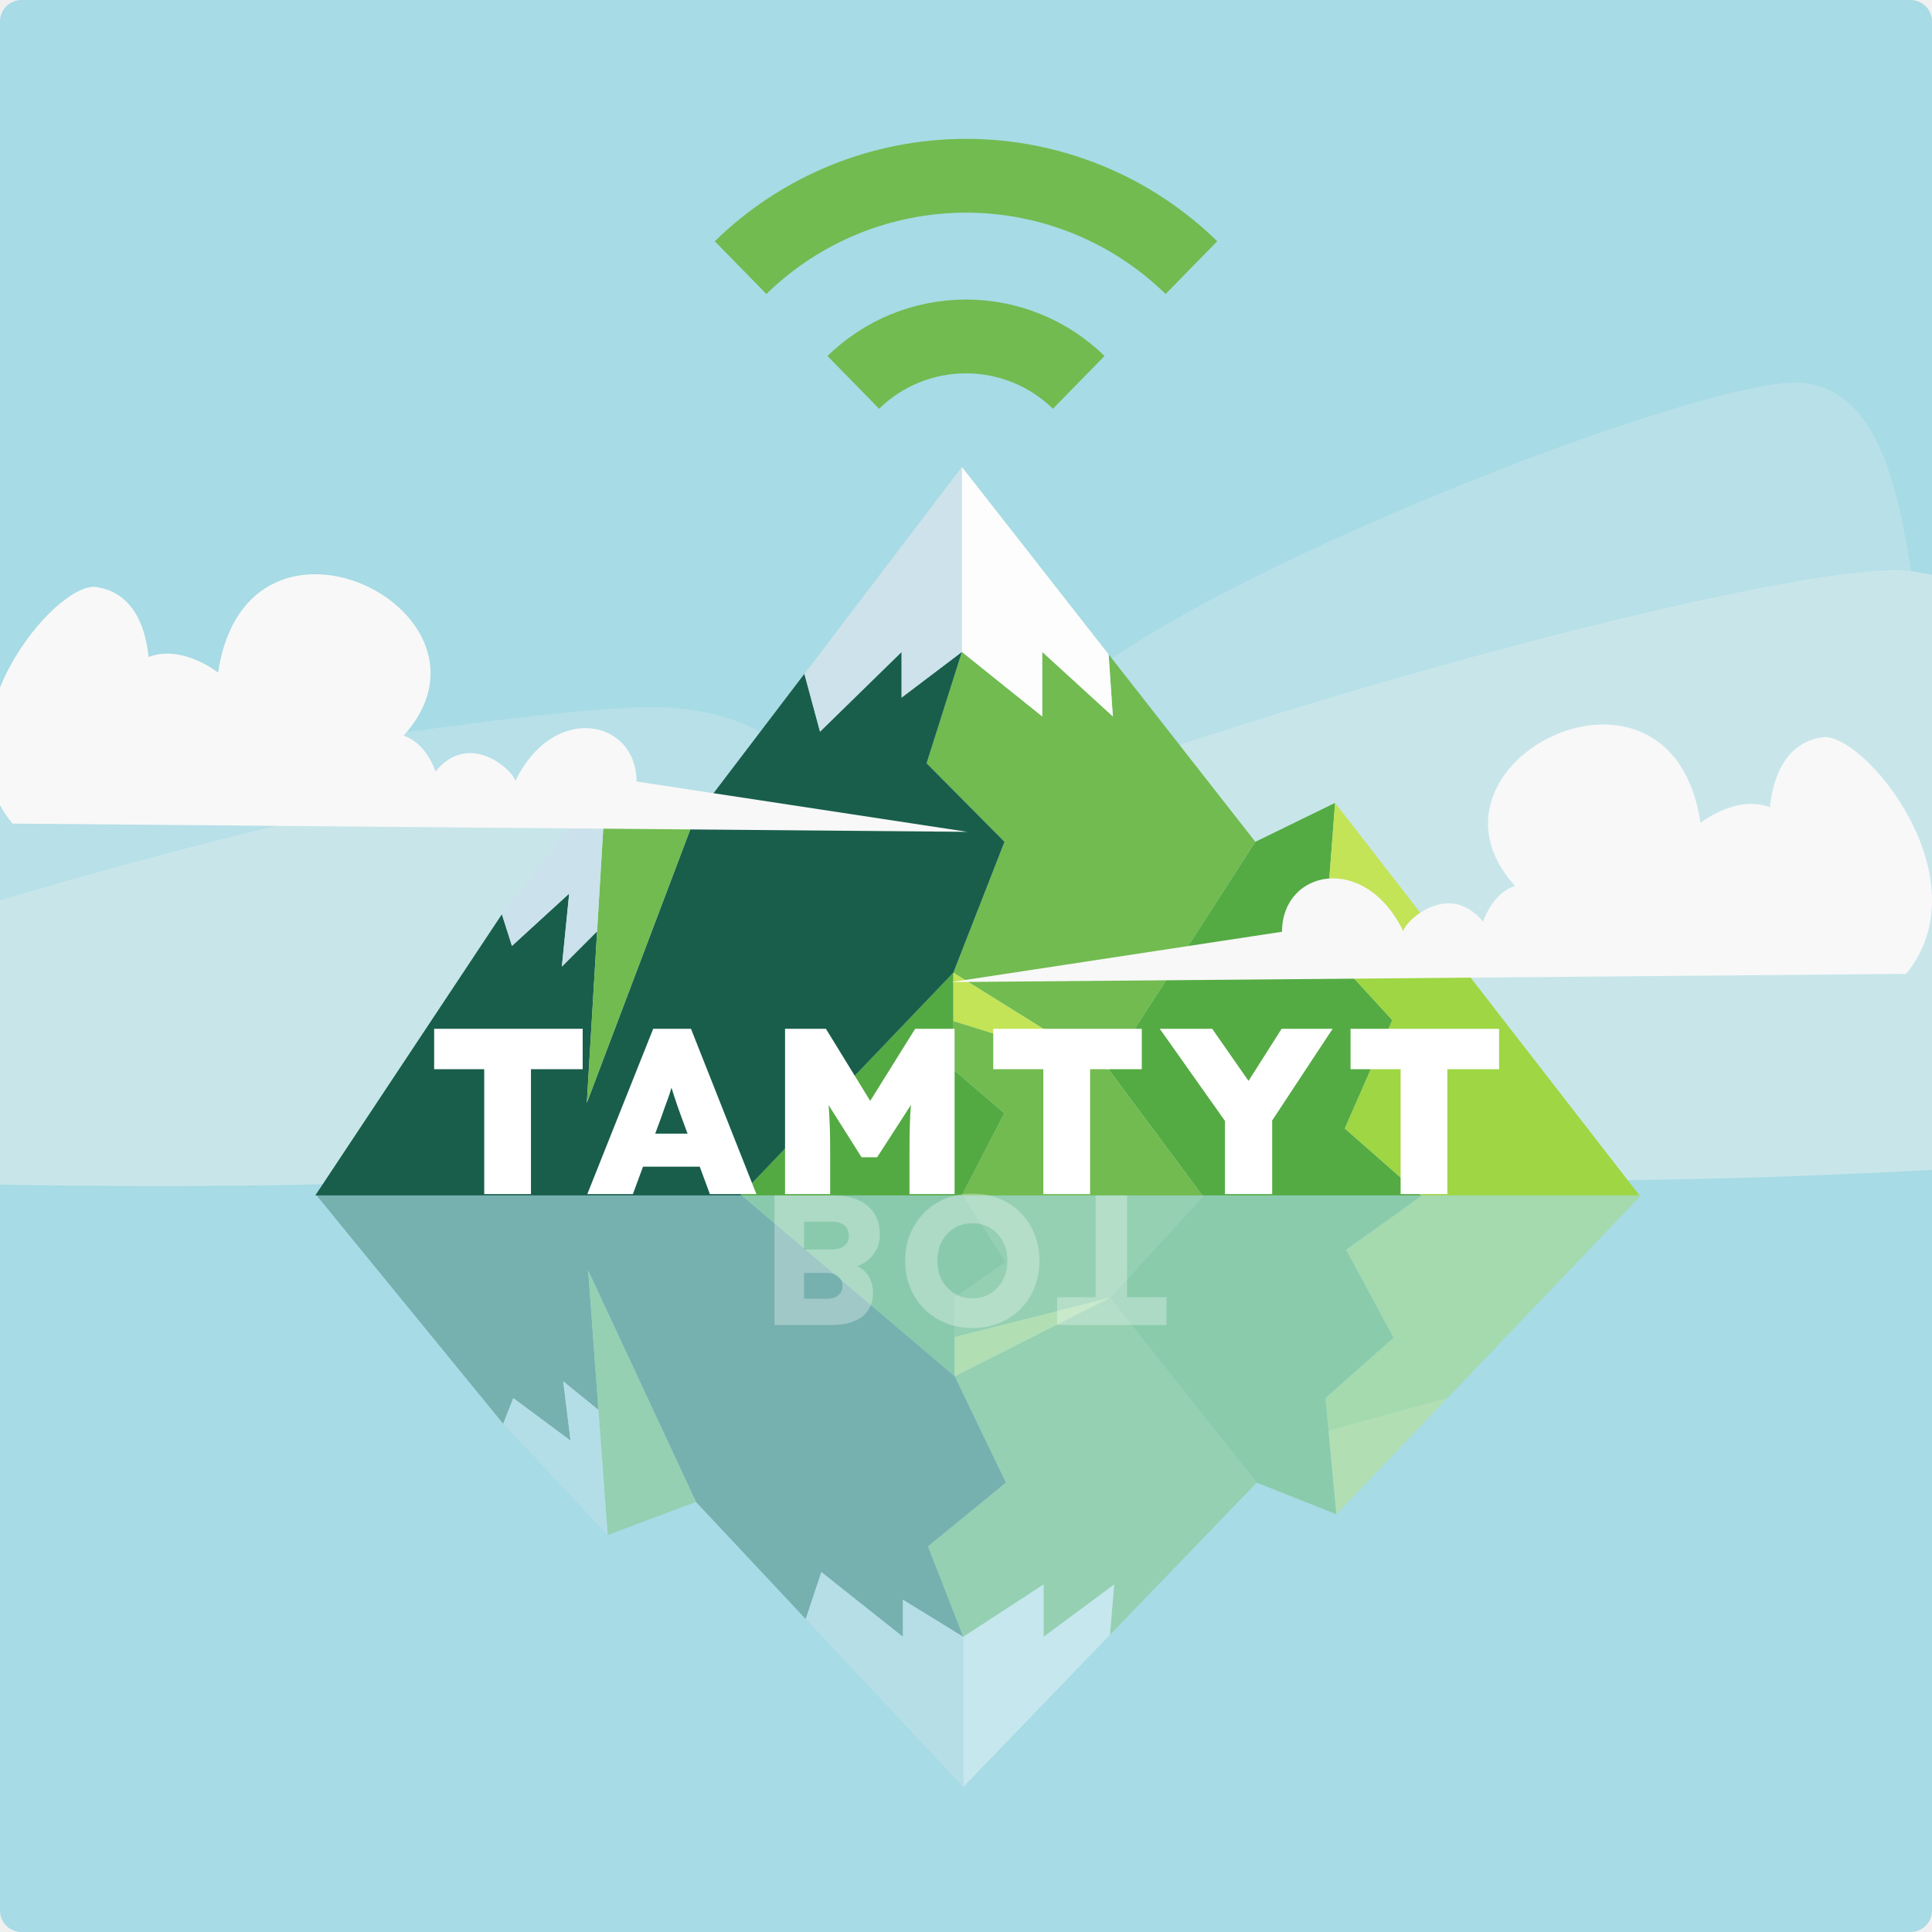
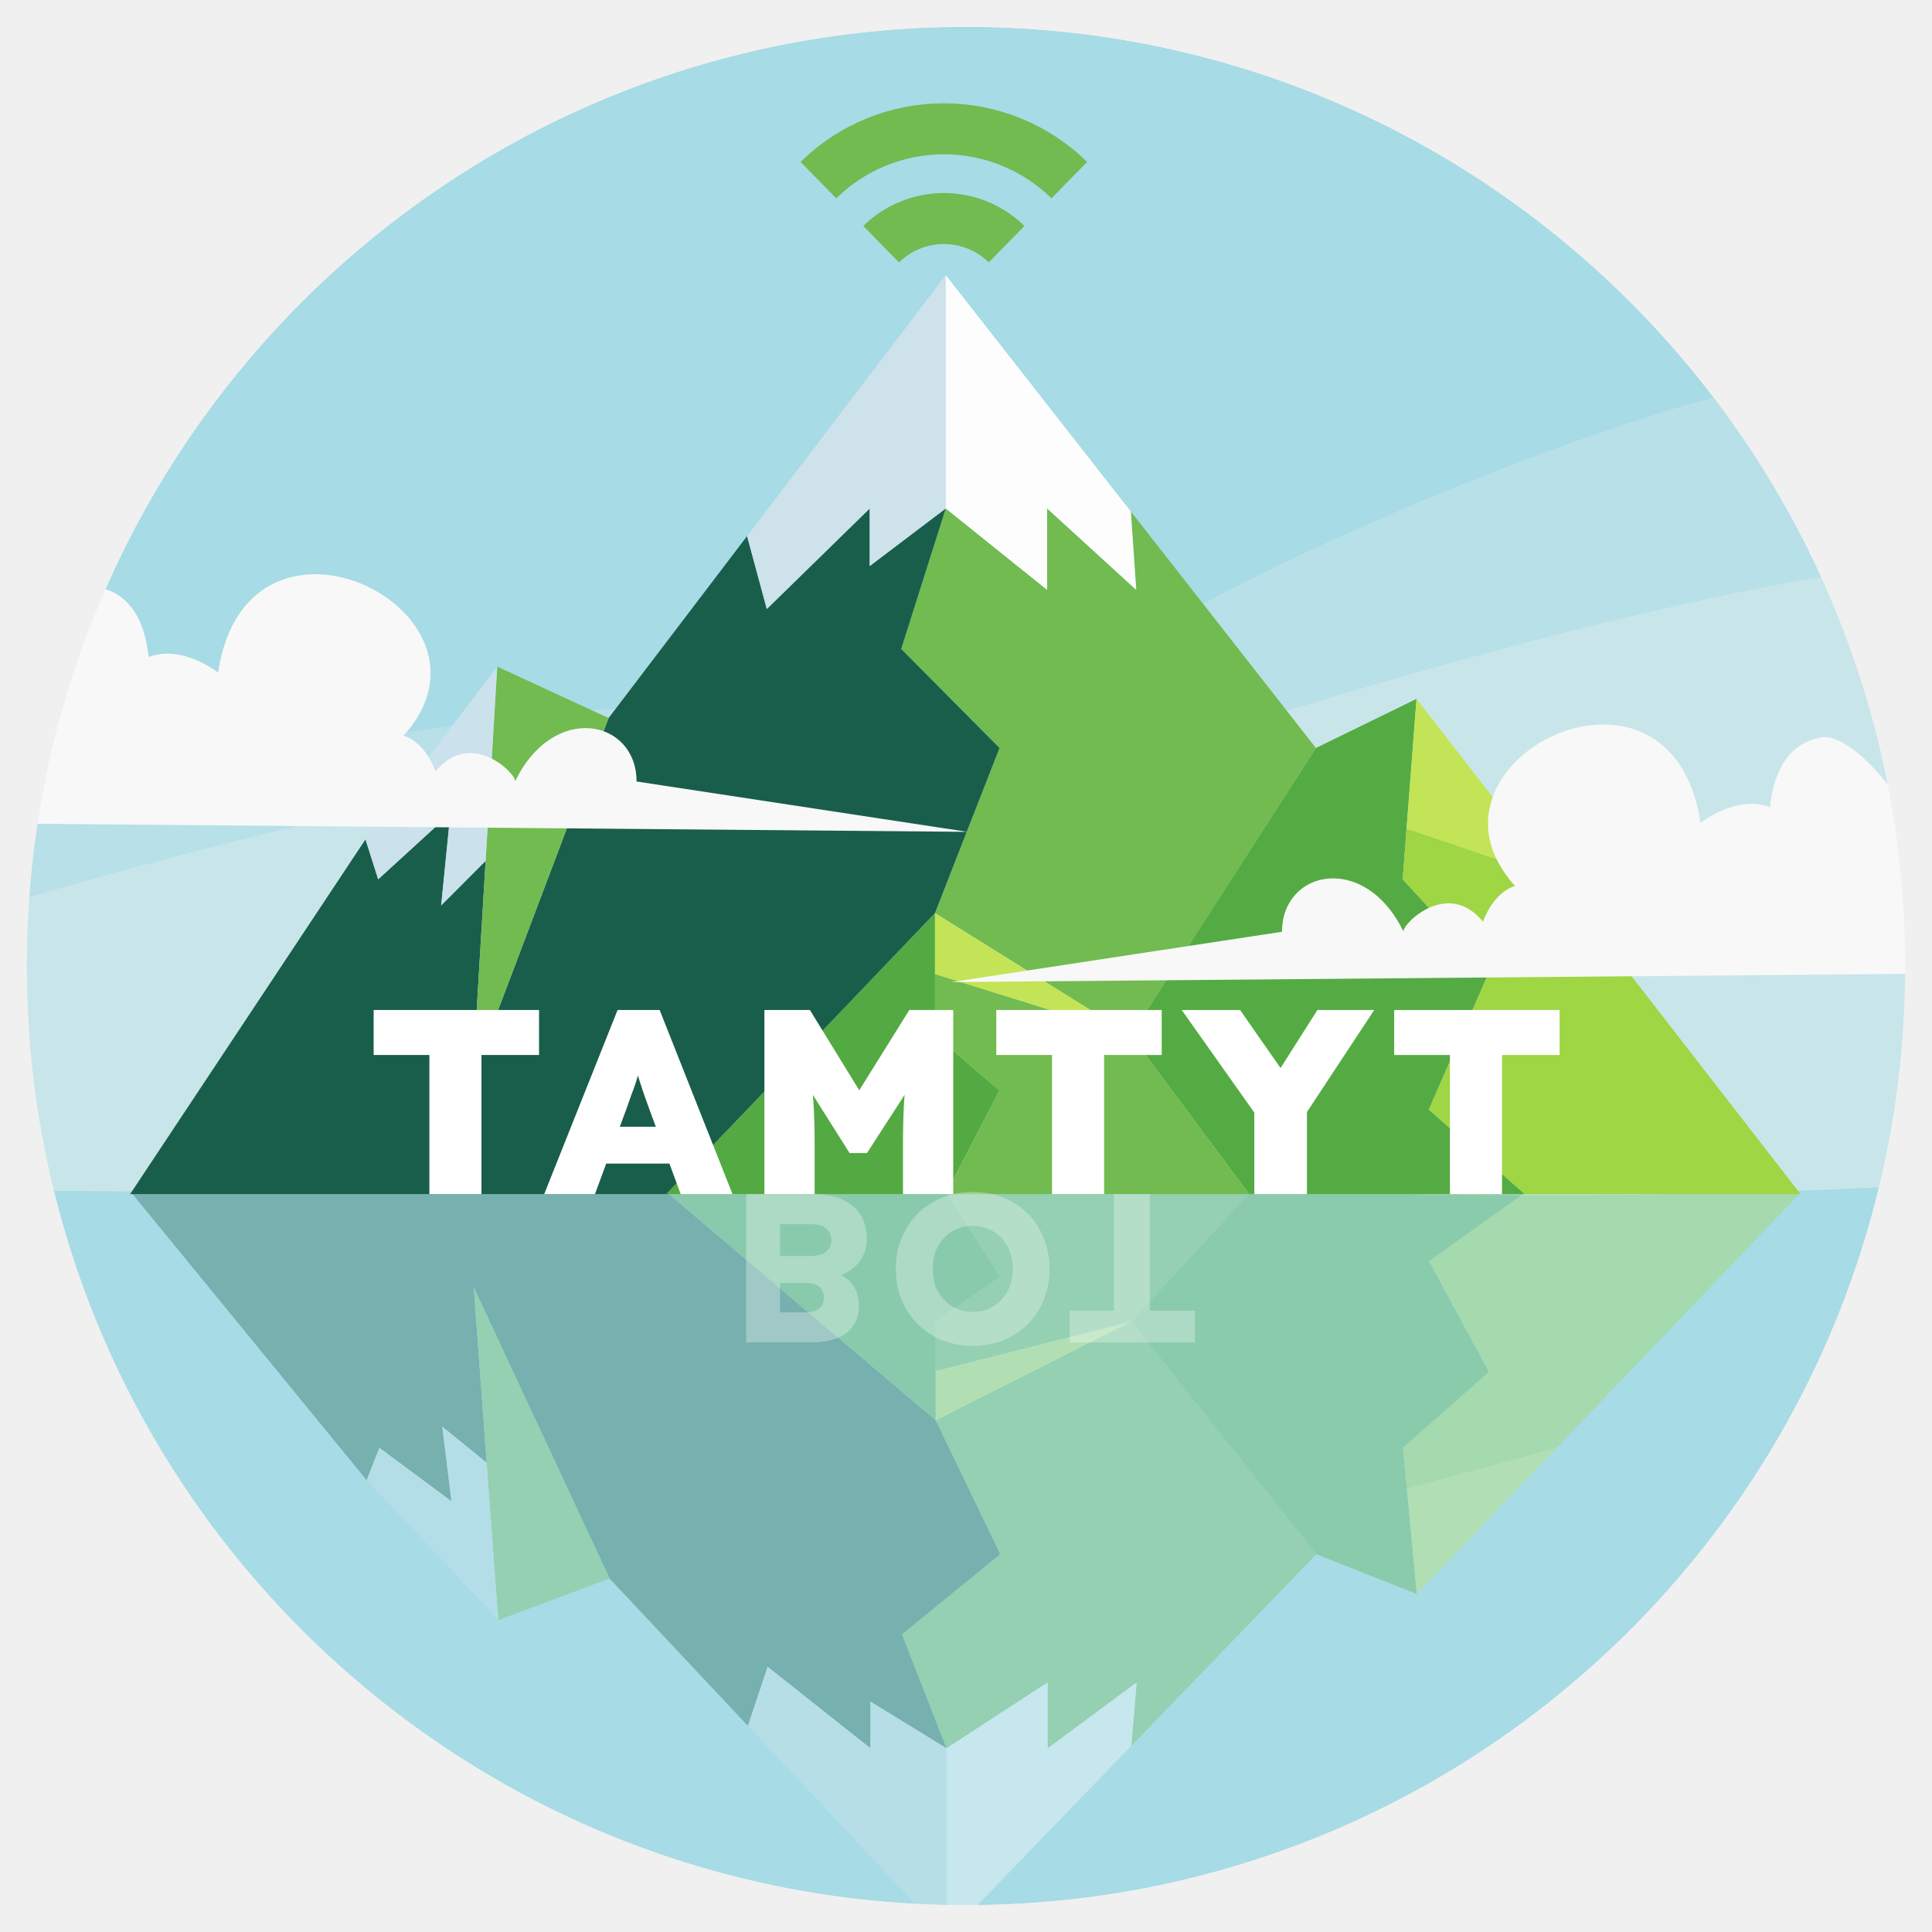
<svg xmlns="http://www.w3.org/2000/svg" width="1440" height="1440" viewBox="0 0 1440 1440" fill="none">
-   <g clip-path="url(#clip0_139_2)">
-     <rect width="1440" height="1440" rx="16" fill="#A7DBE5" />
+   <mask id="mask0_139_2" style="mask-type:alpha" maskUnits="userSpaceOnUse" x="20" y="20" width="1400" height="1400">
    <circle cx="720" cy="720" r="700" transform="rotate(180 720 720)" fill="#A7DBE5" />
+   </mask>
+   <g mask="url(#mask0_139_2)">
    <circle cx="720" cy="720" r="700" fill="#A7DBE5" />
    <path d="M-460 720.993C-416.875 659.005 376.814 519.939 497.015 527.28C617.215 534.62 627.026 621.369 653 720.993C307.765 737.586 57.735 736.408 -460 720.993Z" fill="#B7E0E8" />
    <path d="M771 547.738C796.883 463.783 1273.24 275.437 1345.38 285.379C1417.52 295.321 1423.41 412.811 1439 547.738C1231.8 570.211 1081.73 568.616 771 547.738Z" fill="#B7E0E8" />
-     <path d="M-457 866.281C-417.633 774.803 306.885 569.58 416.609 580.413C526.334 591.246 535.29 719.263 559 866.281C243.853 890.767 15.614 889.03 -457 866.281Z" fill="#C8E6EA" />
+     <path d="M-457 870.281C-417.633 778.803 306.885 573.58 416.609 584.413C526.334 595.246 535.29 723.263 559 870.281C243.853 894.767 15.614 893.03 -457 870.281Z" fill="#C8E6EA" />
    <path d="M548 711.281C587.367 619.803 1311.88 414.58 1421.61 425.413C1531.33 436.246 1540.29 564.263 1564 711.281C1248.85 735.767 1020.61 734.03 548 711.281Z" fill="#C8E6EA" />
-     <path d="M568 862.281C607.367 770.803 1331.88 565.58 1441.61 576.413C1551.33 587.246 1560.29 715.263 1584 862.281C1268.85 886.767 1040.61 885.03 568 862.281Z" fill="#C8E6EA" />
-     <path d="M776.829 533.99L716.928 485.905L690.608 568.92L748.694 627.439L710.575 724.97L826.292 797.098L935.657 627.439L826.292 487.719L829.469 533.99L776.829 485.905V533.99Z" fill="#71BB50" />
-     <path d="M995.103 598.406L935.657 627.439L826.292 797.098L896.177 891H1059.09L1002.36 841.1L1037.76 760.353L986.935 705.01L989.229 675.07L995.103 598.406Z" fill="#54AB43" />
-     <path d="M710.575 797.098V761.034V724.97L551.748 891H716.928L748.694 829.759L710.575 797.098Z" fill="#54AA42" />
-     <path d="M235 891H551.748L710.575 724.97L748.694 627.439L690.608 568.92L716.928 485.905L672.003 519.927V485.905L611.194 545.331L599.54 502.236L517.713 609.747L437.392 822.048L445.046 694.123L418.786 720.434L424.232 665.997L381.575 705.01L374.073 681.421L235 891Z" fill="#195E4B" />
-     <path d="M517.713 609.747L451.913 579.353L445.046 694.123L437.392 822.048L517.713 609.747Z" fill="#71BB50" />
-     <path d="M451.913 579.353L374.073 681.421L381.575 705.01L424.232 665.997L418.786 720.434L445.046 694.123L451.913 579.353Z" fill="#CBE1EC" />
-     <path fill-rule="evenodd" clip-rule="evenodd" d="M599.54 502.236L716.928 348V433.737V485.905L672.003 519.927V485.905L611.194 545.331L599.54 502.236Z" fill="#CDE2EA" />
-     <path d="M716.928 485.905L776.829 533.99V485.905L829.469 533.99L826.292 487.719L716.928 348V433.737V485.905Z" fill="#FCFDFC" />
-     <path fill-rule="evenodd" clip-rule="evenodd" d="M1077.77 705.01L1222 891H1059.09L1002.36 841.1L1037.76 760.353L986.935 705.01L989.229 675.07L1077.77 705.01Z" fill="#9ED644" />
-     <path d="M995.103 598.406L989.229 675.07L1077.77 705.01L995.103 598.406Z" fill="#C3E456" />
-     <path d="M710.575 797.098L748.694 829.759L716.928 891H896.177L826.292 797.098L710.575 761.034V797.098Z" fill="#71BB50" />
-     <path d="M826.292 797.098L710.575 724.97V761.034L826.292 797.098Z" fill="#C3E456" />
+     <path d="M568 873.281C607.367 781.803 1331.88 576.58 1441.61 587.413C1551.33 598.246 1560.29 726.263 1584 873.281C1268.85 897.767 1040.61 896.03 568 873.281Z" fill="#C8E6EA" />
+     <path d="M780.462 439.628L704.903 378.968L671.703 483.693L744.972 557.515L696.89 680.551L842.855 771.541L980.807 557.515L842.855 381.257L846.862 439.628L780.462 378.968V439.628Z" fill="#71BB50" />
+     <path d="M1055.79 520.89L980.807 557.515L842.855 771.541L931.007 890H1136.5L1064.95 827.051L1109.6 725.188L1045.49 655.372L1048.38 617.602L1055.79 520.89Z" fill="#54AB43" />
+     <path d="M696.89 771.541V726.046V680.551L496.545 890H704.903L744.972 812.744L696.89 771.541Z" fill="#54AA42" />
+     <path d="M97 890H496.545L696.89 680.551L744.972 557.515L671.703 483.693L704.903 378.968L648.235 421.888V378.968L571.531 453.935L556.83 399.57L453.614 535.196L352.297 803.016L361.952 641.637L328.828 674.829L335.697 606.157L281.89 655.372L272.427 625.614L97 890Z" fill="#195E4B" />
+     <path d="M453.614 535.196L370.614 496.855L361.952 641.637L352.297 803.016L453.614 535.196Z" fill="#71BB50" />
+     <path d="M370.614 496.855L272.427 625.614L281.89 655.372L335.697 606.157L328.828 674.829L361.952 641.637L370.614 496.855Z" fill="#CBE1EC" />
+     <path fill-rule="evenodd" clip-rule="evenodd" d="M556.83 399.57L704.903 205V313.158V378.968L648.235 421.888V378.968L571.531 453.935L556.83 399.57Z" fill="#CDE2EA" />
+     <path d="M704.903 378.968L780.462 439.628V378.968L846.862 439.628L842.855 381.257L704.903 205V313.158V378.968Z" fill="#FCFDFC" />
+     <path fill-rule="evenodd" clip-rule="evenodd" d="M1160.07 655.372L1342 890H1136.5L1064.95 827.051L1109.6 725.188L1045.49 655.372L1048.38 617.602L1160.07 655.372Z" fill="#9ED644" />
+     <path d="M1055.79 520.89L1048.38 617.602L1160.07 655.372L1055.79 520.89Z" fill="#C3E456" />
+     <path d="M696.89 771.541L744.972 812.744L704.903 890H931.007L842.855 771.541L696.89 726.046V771.541Z" fill="#71BB50" />
+     <path d="M842.855 771.541L696.89 680.551V726.046L842.855 771.541Z" fill="#C3E456" />
    <path d="M709 732L1420.7 725.86C1479.28 654.61 1388.7 544.775 1358.05 549.551C1327.4 554.326 1320.93 585.339 1319.23 601.699C1294.18 592.015 1267.47 613.297 1267.47 613.297C1245.67 467.988 1046.12 568.271 1129.21 660.369C1112.31 665.486 1105.38 686.975 1105.38 686.975C1078.51 654.353 1044.28 689.749 1046.12 694.479C1017.52 635.128 955.543 648.089 955.543 694.479L709 732Z" fill="#F8F8F8" />
    <path d="M721 620L9.295 613.86C-49.276 542.61 41.305 432.775 71.953 437.551C102.6 442.326 109.068 473.339 110.773 489.699C135.822 480.015 162.533 501.297 162.533 501.297C184.327 355.988 383.877 456.271 300.788 548.369C317.687 553.486 324.625 574.975 324.625 574.975C351.486 542.354 385.719 577.749 383.877 582.479C412.481 523.128 474.457 536.089 474.457 582.479L721 620Z" fill="#F8F8F8" />
    <g opacity="0.35">
-       <path d="M777.829 1180.95L717.928 1220L691.608 1152.58L749.694 1105.05L711.575 1025.84L827.292 967.263L936.657 1105.05L827.292 1218.53L830.469 1180.95L777.829 1220V1180.95Z" fill="#71BB50" />
-       <path d="M996.103 1128.63L936.657 1105.05L827.292 967.263L897.177 891H1060.09L1003.36 931.526L1038.76 997.105L987.935 1042.05L990.229 1066.37L996.103 1128.63Z" fill="#54AB43" />
-       <path d="M711.575 967.263V996.553V1025.84L552.748 891H717.928L749.694 940.737L711.575 967.263Z" fill="#54AA42" />
-       <path d="M236 891H552.748L711.575 1025.84L749.694 1105.05L691.608 1152.58L717.928 1220L673.003 1192.37V1220L612.194 1171.74L600.54 1206.74L518.713 1119.42L438.392 947L446.046 1050.89L419.786 1029.53L425.232 1073.74L382.575 1042.05L375.073 1061.21L236 891Z" fill="#195E4B" />
-       <path d="M518.713 1119.42L452.913 1144.11L446.046 1050.89L438.392 947L518.713 1119.42Z" fill="#71BB50" />
-       <path d="M452.913 1144.11L375.073 1061.21L382.575 1042.05L425.232 1073.74L419.786 1029.53L446.046 1050.89L452.913 1144.11Z" fill="#CBE1EC" />
-       <path fill-rule="evenodd" clip-rule="evenodd" d="M600.54 1206.74L717.928 1332V1262.37V1220L673.003 1192.37V1220L612.194 1171.74L600.54 1206.74Z" fill="#CDE2EA" />
-       <path d="M717.928 1220L777.829 1180.95V1220L830.469 1180.95L827.292 1218.53L717.928 1332V1262.37V1220Z" fill="#FCFDFC" />
-       <path fill-rule="evenodd" clip-rule="evenodd" d="M1078.77 1042.05L1223 891H1060.09L1003.36 931.526L1038.76 997.105L987.935 1042.05L990.229 1066.37L1078.77 1042.05Z" fill="#9ED644" />
-       <path d="M996.103 1128.63L990.229 1066.37L1078.77 1042.05L996.103 1128.63Z" fill="#C3E456" />
-       <path d="M711.575 967.263L749.694 940.737L717.928 891H897.177L827.292 967.263L711.575 996.553V967.263Z" fill="#71BB50" />
-       <path d="M827.292 967.263L711.575 1025.84V996.553L827.292 967.263Z" fill="#C3E456" />
+       <path d="M780.913 1253.9L705.415 1303.05L672.242 1218.2L745.452 1158.39L697.408 1058.7L843.256 984.977L981.097 1158.39L843.256 1301.19L847.26 1253.9L780.913 1303.05V1253.9Z" fill="#71BB50" />
+       <path d="M1056.02 1188.06L981.097 1158.39L843.256 984.977L931.337 889H1136.67L1065.17 940.002L1109.79 1022.53L1045.73 1079.1L1048.62 1109.7L1056.02 1188.06Z" fill="#54AB43" />
+       <path d="M697.408 984.977V1021.84V1058.7L497.224 889H705.415L745.452 951.594L697.408 984.977Z" fill="#54AA42" />
+       <path d="M98 889H497.224L697.408 1058.7L745.452 1158.39L672.242 1218.2L705.415 1303.05L648.792 1268.27V1303.05L572.15 1242.31L557.461 1286.36L454.327 1176.47L353.091 959.476L362.739 1090.23L329.641 1063.34L336.505 1118.97L282.741 1079.1L273.286 1103.21L98 889Z" fill="#195E4B" />
+       <path d="M454.327 1176.47L371.394 1207.53L362.739 1090.23L353.091 959.476L454.327 1176.47Z" fill="#71BB50" />
+       <path d="M371.394 1207.53L273.286 1103.21L282.741 1079.1L336.505 1118.97L329.641 1063.34L362.739 1090.23L371.394 1207.53Z" fill="#CBE1EC" />
+       <path fill-rule="evenodd" clip-rule="evenodd" d="M557.461 1286.36L705.415 1444V1356.37V1303.05L648.792 1268.27V1303.05L572.15 1242.31L557.461 1286.36Z" fill="#CDE2EA" />
+       <path d="M705.415 1303.05L780.913 1253.9V1303.05L847.26 1253.9L843.256 1301.19L705.415 1444V1356.37V1303.05Z" fill="#FCFDFC" />
+       <path fill-rule="evenodd" clip-rule="evenodd" d="M1160.22 1079.1L1342 889H1136.67L1065.17 940.002L1109.79 1022.53L1045.73 1079.1L1048.62 1109.7L1160.22 1079.1Z" fill="#9ED644" />
+       <path d="M1056.02 1188.06L1048.62 1109.7L1160.22 1079.1L1056.02 1188.06Z" fill="#C3E456" />
+       <path d="M697.408 984.977L745.452 951.594L705.415 889H931.337L843.256 984.977L697.408 1021.84V984.977Z" fill="#71BB50" />
+       <path d="M843.256 984.977L697.408 1058.7V1021.84L843.256 984.977Z" fill="#C3E456" />
    </g>
-     <path d="M552 199.479C596.863 155.586 657.179 131 720 131C782.821 131 843.137 155.586 888 199.479M636 285C658.431 263.053 688.59 250.761 720 250.761C751.41 250.761 781.569 263.053 804 285" stroke="#71BB50" stroke-width="55" stroke-linejoin="round" />
-     <path d="M360.909 890V796.896H323.597V766.8H434.301V796.896H395.757V890H360.909ZM437.751 890L486.855 766.8H515.015L563.767 890H529.095L507.975 832.8C506.801 829.632 505.745 826.699 504.807 824C503.868 821.301 502.988 818.661 502.167 816.08C501.345 813.499 500.524 810.859 499.703 808.16C498.999 805.461 498.353 802.528 497.767 799.36L503.399 799.184C502.695 802.587 501.932 805.637 501.111 808.336C500.407 811.035 499.644 813.616 498.823 816.08C498.001 818.544 497.063 821.125 496.007 823.824C495.068 826.523 494.012 829.515 492.839 832.8L471.719 890H437.751ZM461.687 869.584L472.071 844.944H529.095L538.775 869.584H461.687ZM585.13 890V766.8H615.578L660.458 839.84L636.698 839.664L682.106 766.8H711.498V890H677.882V857.088C677.882 846.528 678.117 837.024 678.586 828.576C679.173 820.128 680.111 811.739 681.402 803.408L685.274 813.792L653.77 862.544H642.154L611.354 813.792L615.226 803.408C616.517 811.269 617.397 819.365 617.866 827.696C618.453 835.909 618.746 845.707 618.746 857.088V890H585.13ZM777.637 890V796.896H740.325V766.8H851.029V796.896H812.485V890H777.637ZM913.011 890V828.576L914.243 837.2L864.435 766.8H903.507L941.523 821.36L920.931 820.832L955.251 766.8H993.267L945.571 839.136L948.211 827.168V890H913.011ZM1043.94 890V796.896H1006.63V766.8H1117.33V796.896H1078.79V890H1043.94Z" fill="white" />
-     <path d="M577.243 891V987.6H619.885C626.509 987.6 632.121 986.634 636.721 984.702C641.321 982.862 644.771 980.148 647.071 976.56C649.463 973.064 650.659 968.832 650.659 963.864C650.659 958.344 649.279 953.698 646.519 949.926C643.851 946.154 639.941 943.624 634.789 942.336L634.513 944.958C638.837 944.038 642.563 942.428 645.691 940.128C648.911 937.828 651.395 934.976 653.143 931.572C654.891 928.26 655.765 924.488 655.765 920.256C655.765 915.38 654.937 911.102 653.281 907.422C651.625 903.834 649.233 900.798 646.105 898.314C642.977 895.83 639.297 893.99 635.065 892.794C630.925 891.598 626.325 891 621.265 891H577.243ZM599.323 910.596H620.437C623.013 910.596 625.175 911.01 626.923 911.838C628.763 912.666 630.189 913.862 631.201 915.426C632.213 917.082 632.719 919.06 632.719 921.36C632.719 923.476 632.167 925.27 631.063 926.742C630.051 928.214 628.579 929.318 626.647 930.054C624.715 930.882 622.415 931.296 619.747 931.296H599.323V910.596ZM599.323 948.822H616.573C618.965 948.822 620.989 949.19 622.645 949.926C624.393 950.754 625.681 951.858 626.509 953.238C627.429 954.71 627.889 956.458 627.889 958.482C627.889 961.426 626.877 963.726 624.853 965.382C622.829 967.13 619.793 968.004 615.745 968.004H599.323V948.822ZM724.927 889.62C717.567 889.62 710.851 890.862 704.779 893.346C698.707 895.83 693.417 899.326 688.909 903.834C684.401 908.342 680.905 913.632 678.421 919.704C675.937 925.776 674.695 932.446 674.695 939.714C674.695 946.982 675.937 953.652 678.421 959.724C680.905 965.796 684.401 971.086 688.909 975.594C693.417 980.102 698.707 983.598 704.779 986.082C710.851 988.566 717.521 989.808 724.789 989.808C732.057 989.808 738.727 988.566 744.799 986.082C750.871 983.598 756.161 980.102 760.669 975.594C765.177 971.086 768.627 965.796 771.019 959.724C773.503 953.652 774.745 946.982 774.745 939.714C774.745 932.538 773.503 925.868 771.019 919.704C768.627 913.632 765.177 908.342 760.669 903.834C756.161 899.326 750.871 895.83 744.799 893.346C738.727 890.862 732.103 889.62 724.927 889.62ZM724.789 911.7C728.561 911.7 732.011 912.39 735.139 913.77C738.359 915.15 741.119 917.082 743.419 919.566C745.811 922.142 747.651 925.132 748.939 928.536C750.227 931.94 750.871 935.666 750.871 939.714C750.871 943.762 750.227 947.488 748.939 950.892C747.651 954.296 745.811 957.24 743.419 959.724C741.119 962.3 738.359 964.278 735.139 965.658C732.011 967.038 728.561 967.728 724.789 967.728C721.017 967.728 717.521 967.038 714.301 965.658C711.173 964.278 708.413 962.3 706.021 959.724C703.629 957.24 701.789 954.296 700.501 950.892C699.305 947.488 698.707 943.762 698.707 939.714C698.707 935.666 699.305 931.894 700.501 928.398C701.789 924.994 703.629 922.05 706.021 919.566C708.413 917.082 711.173 915.15 714.301 913.77C717.521 912.39 721.017 911.7 724.789 911.7ZM816.593 891V966.9H787.889V987.6H869.447V966.9H840.053V891H816.593Z" fill="white" fill-opacity="0.3" />
+     <path d="M610 134.241C634.968 109.73 668.537 96 703.5 96C738.463 96 772.032 109.73 797 134.241M656.75 182C669.234 169.744 686.019 162.879 703.5 162.879C720.981 162.879 737.766 169.744 750.25 182" stroke="#71BB50" stroke-width="38" stroke-linejoin="round" />
+     <path d="M320.046 890V786.316H278.494V752.8H401.778V786.316H358.854V890H320.046ZM405.62 890L460.304 752.8H491.664L545.956 890H507.344L483.824 826.3C482.517 822.772 481.341 819.505 480.296 816.5C479.251 813.495 478.271 810.555 477.356 807.68C476.441 804.805 475.527 801.865 474.612 798.86C473.828 795.855 473.109 792.588 472.456 789.06L478.728 788.864C477.944 792.653 477.095 796.051 476.18 799.056C475.396 802.061 474.547 804.936 473.632 807.68C472.717 810.424 471.672 813.299 470.496 816.304C469.451 819.309 468.275 822.641 466.968 826.3L443.448 890H405.62ZM432.276 867.264L443.84 839.824H507.344L518.124 867.264H432.276ZM569.747 890V752.8H603.655L653.635 834.14L627.175 833.944L677.743 752.8H710.475V890H673.039V853.348C673.039 841.588 673.3 831.004 673.823 821.596C674.476 812.188 675.522 802.845 676.959 793.568L681.271 805.132L646.187 859.424H633.251L598.951 805.132L603.263 793.568C604.7 802.323 605.68 811.339 606.203 820.616C606.856 829.763 607.183 840.673 607.183 853.348V890H569.747ZM784.13 890V786.316H742.578V752.8H865.862V786.316H822.938V890H784.13ZM934.887 890V821.596L936.259 831.2L880.791 752.8H924.303L966.639 813.56L943.707 812.972L981.927 752.8H1024.26L971.147 833.356L974.087 820.028V890H934.887ZM1080.69 890V786.316H1039.14V752.8H1162.43V786.316H1119.5V890H1080.69Z" fill="white" />
+     <path d="M556.126 890V1000.6H604.948C612.532 1000.6 618.957 999.494 624.224 997.282C629.491 995.175 633.441 992.068 636.074 987.96C638.813 983.957 640.182 979.112 640.182 973.424C640.182 967.104 638.602 961.785 635.442 957.466C632.387 953.147 627.911 950.251 622.012 948.776L621.696 951.778C626.647 950.725 630.913 948.881 634.494 946.248C638.181 943.615 641.025 940.349 643.026 936.452C645.027 932.66 646.028 928.341 646.028 923.496C646.028 917.913 645.08 913.015 643.184 908.802C641.288 904.694 638.549 901.218 634.968 898.374C631.387 895.53 627.173 893.423 622.328 892.054C617.588 890.685 612.321 890 606.528 890H556.126ZM581.406 912.436H605.58C608.529 912.436 611.005 912.91 613.006 913.858C615.113 914.806 616.745 916.175 617.904 917.966C619.063 919.862 619.642 922.127 619.642 924.76C619.642 927.183 619.01 929.237 617.746 930.922C616.587 932.607 614.902 933.871 612.69 934.714C610.478 935.662 607.845 936.136 604.79 936.136H581.406V912.436ZM581.406 956.202H601.156C603.895 956.202 606.212 956.623 608.108 957.466C610.109 958.414 611.584 959.678 612.532 961.258C613.585 962.943 614.112 964.945 614.112 967.262C614.112 970.633 612.953 973.266 610.636 975.162C608.319 977.163 604.843 978.164 600.208 978.164H581.406V956.202ZM725.213 888.42C716.787 888.42 709.097 889.842 702.145 892.686C695.193 895.53 689.137 899.533 683.975 904.694C678.814 909.855 674.811 915.912 671.967 922.864C669.123 929.816 667.701 937.453 667.701 945.774C667.701 954.095 669.123 961.732 671.967 968.684C674.811 975.636 678.814 981.693 683.975 986.854C689.137 992.015 695.193 996.018 702.145 998.862C709.097 1001.71 716.734 1003.13 725.055 1003.13C733.377 1003.13 741.013 1001.71 747.965 998.862C754.917 996.018 760.974 992.015 766.135 986.854C771.297 981.693 775.247 975.636 777.985 968.684C780.829 961.732 782.251 954.095 782.251 945.774C782.251 937.558 780.829 929.921 777.985 922.864C775.247 915.912 771.297 909.855 766.135 904.694C760.974 899.533 754.917 895.53 747.965 892.686C741.013 889.842 733.429 888.42 725.213 888.42ZM725.055 913.7C729.374 913.7 733.324 914.49 736.905 916.07C740.592 917.65 743.752 919.862 746.385 922.706C749.124 925.655 751.231 929.079 752.705 932.976C754.18 936.873 754.917 941.139 754.917 945.774C754.917 950.409 754.18 954.675 752.705 958.572C751.231 962.469 749.124 965.84 746.385 968.684C743.752 971.633 740.592 973.898 736.905 975.478C733.324 977.058 729.374 977.848 725.055 977.848C720.737 977.848 716.734 977.058 713.047 975.478C709.466 973.898 706.306 971.633 703.567 968.684C700.829 965.84 698.722 962.469 697.247 958.572C695.878 954.675 695.193 950.409 695.193 945.774C695.193 941.139 695.878 936.821 697.247 932.818C698.722 928.921 700.829 925.55 703.567 922.706C706.306 919.862 709.466 917.65 713.047 916.07C716.734 914.49 720.737 913.7 725.055 913.7ZM830.165 890V976.9H797.301V1000.6H890.679V976.9H857.025V890H830.165Z" fill="white" fill-opacity="0.3" />
  </g>
-   <defs>
-     <clipPath id="clip0_139_2">
-       <rect width="1440" height="1440" rx="16" fill="white" />
-     </clipPath>
-   </defs>
</svg>
